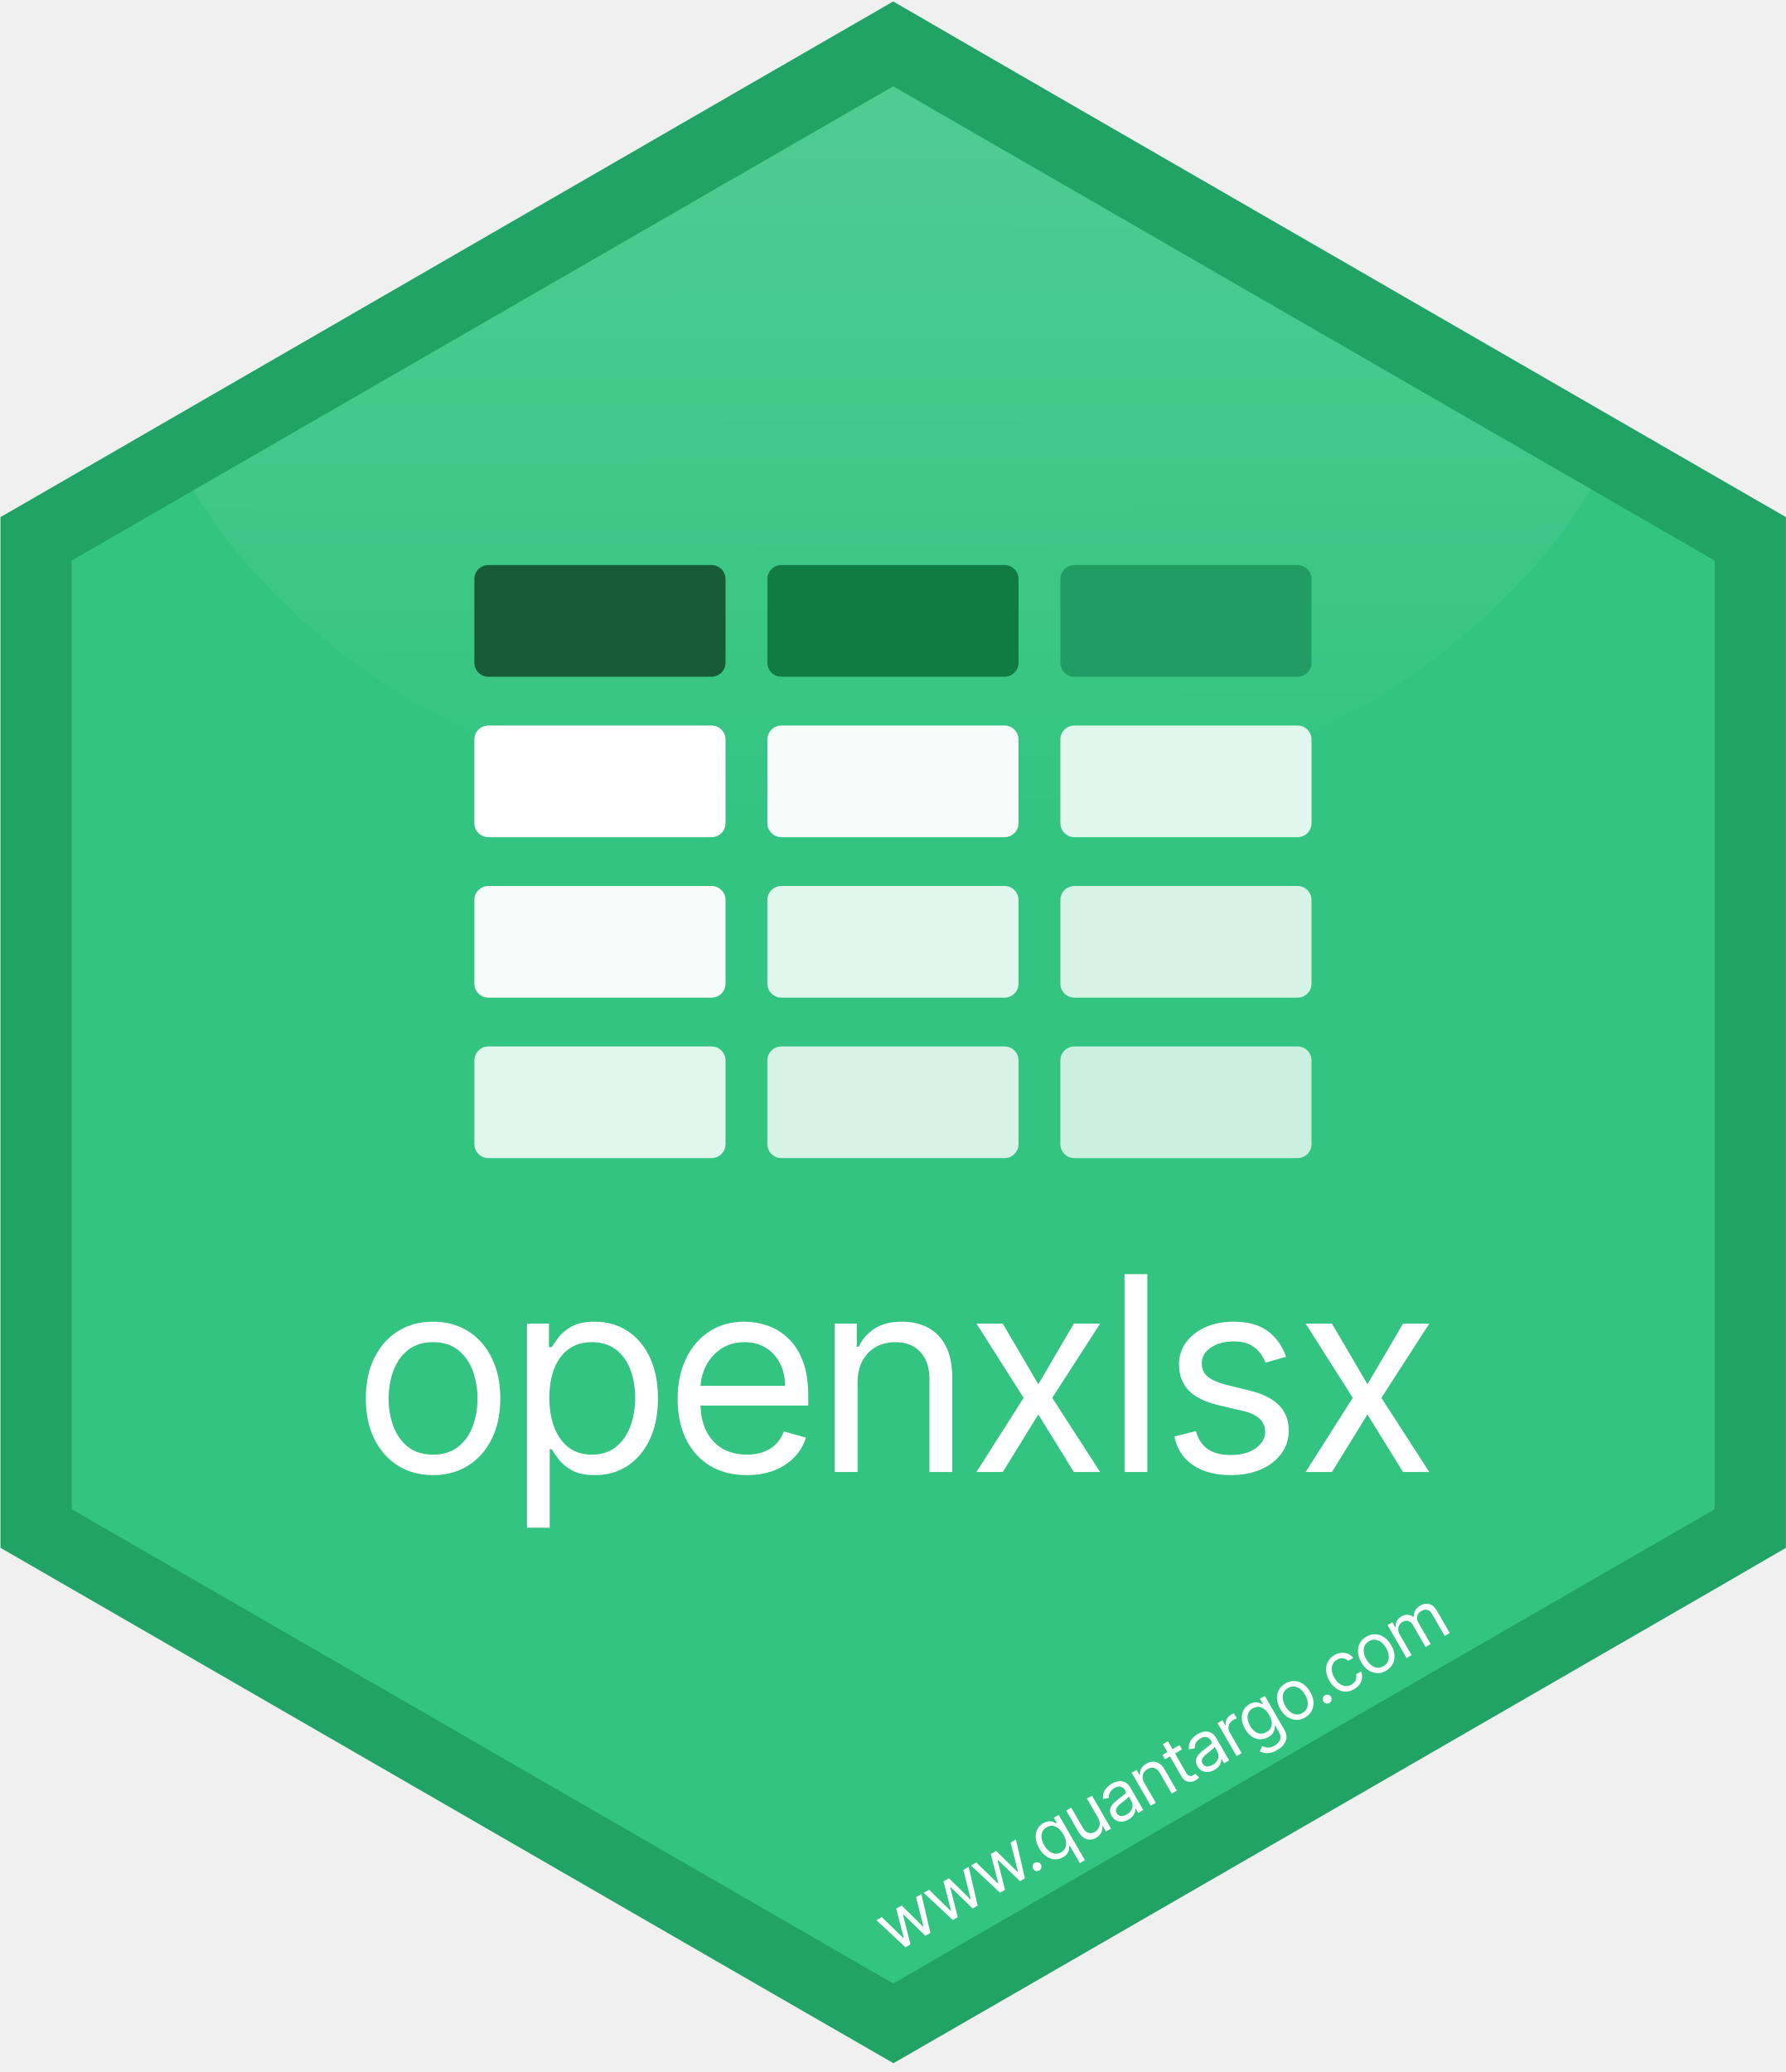
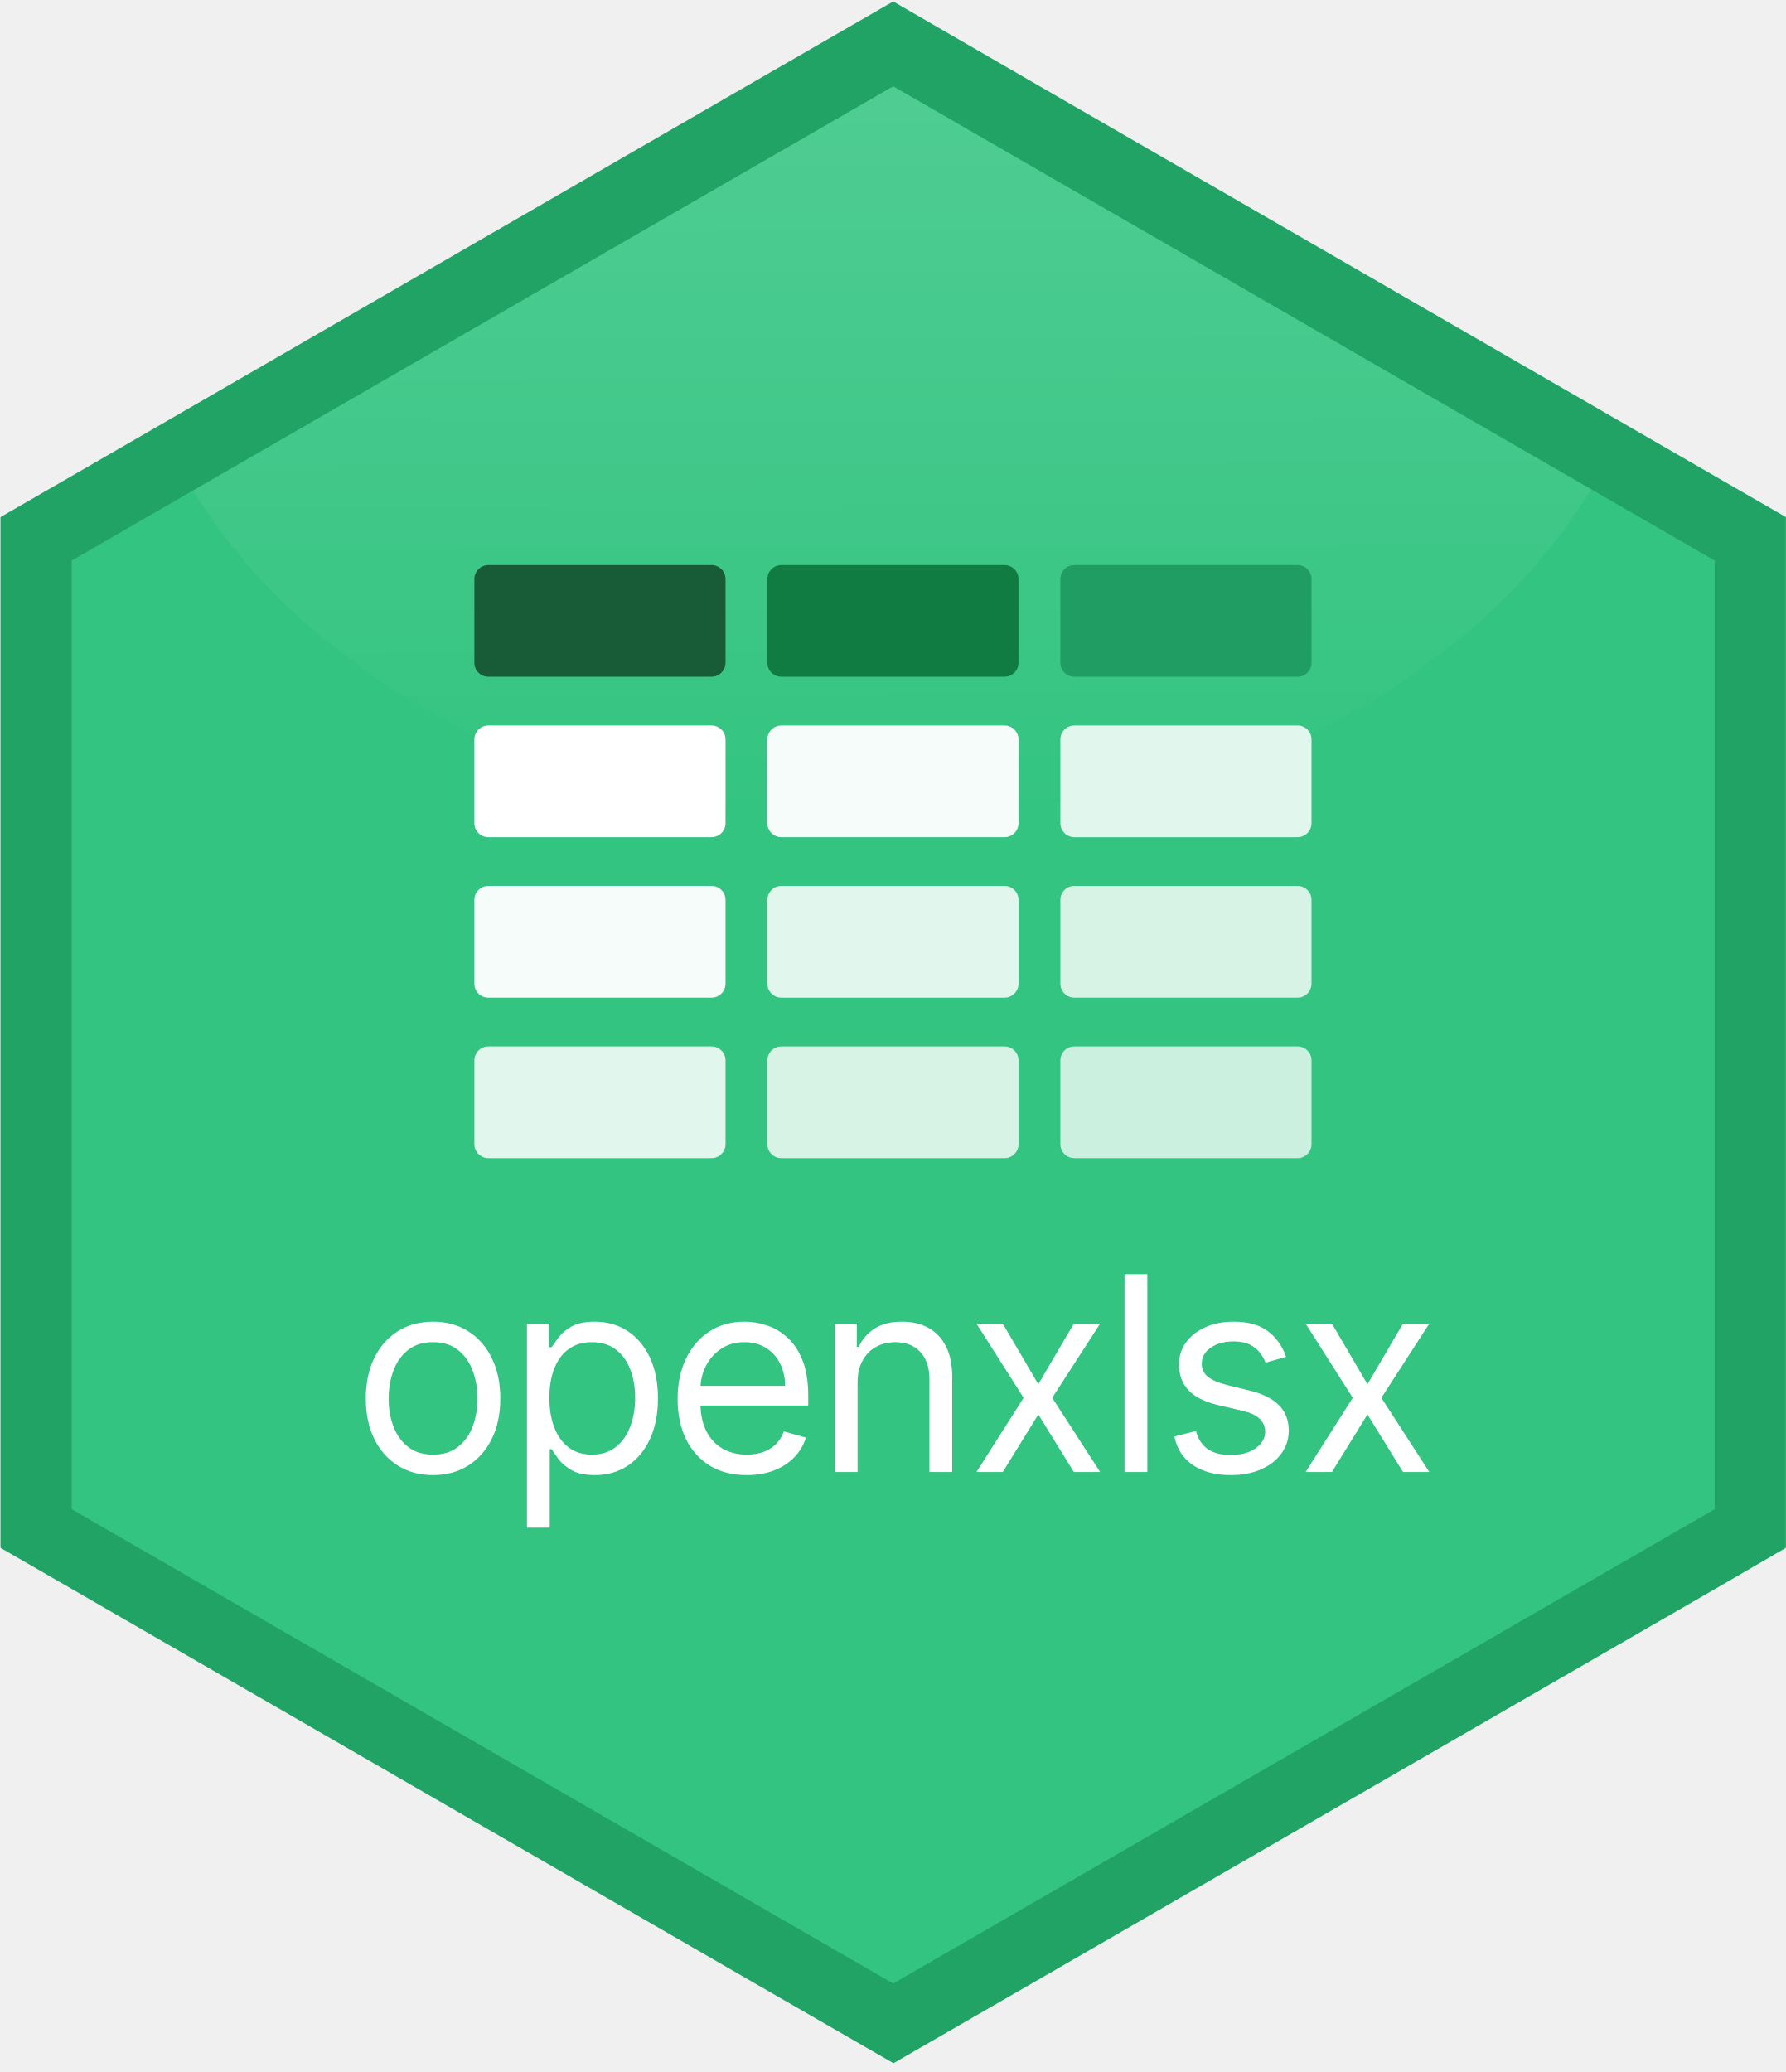
<svg xmlns="http://www.w3.org/2000/svg" width="256" height="297" viewBox="0 0 256 297" fill="none">
  <path d="M248.616 78.925L127.826 5.921L7.454 78.925V218.175L128.035 287.8L248.616 218.175V78.925Z" fill="white" />
  <path d="M248.616 78.925L127.826 5.921L7.454 78.925V218.175L128.035 287.8L248.616 218.175V78.925Z" fill="#33C481" />
  <path opacity="0.25" d="M127.826 118.457C172.478 118.457 210.93 98.604 228.066 70.113L128.035 12.365L27.69 70.287C44.896 98.673 83.244 118.457 127.826 118.457Z" fill="url(#paint0_linear)" />
  <path d="M256 221.867V74.118L245.795 68.232L149.037 12.365L128.035 0.209L107.032 12.33L10.275 68.232L0.07 74.118V221.867L10.275 227.753L108.251 284.317L128.07 295.741L147.888 284.317L245.865 227.753L256 221.867ZM10.275 216.329V80.353L27.69 70.287L128.035 12.365L228.066 70.113L245.795 80.353V216.329L128.035 284.317L10.275 216.329Z" fill="#21A366" />
  <path d="M62.077 211.443C60.157 211.443 58.472 210.986 57.022 210.072C55.582 209.158 54.455 207.879 53.643 206.236C52.84 204.592 52.438 202.672 52.438 200.474C52.438 198.259 52.84 196.324 53.643 194.672C54.455 193.019 55.582 191.735 57.022 190.821C58.472 189.907 60.157 189.45 62.077 189.45C63.998 189.45 65.678 189.907 67.118 190.821C68.568 191.735 69.694 193.019 70.498 194.672C71.31 196.324 71.716 198.259 71.716 200.474C71.716 202.672 71.31 204.592 70.498 206.236C69.694 207.879 68.568 209.158 67.118 210.072C65.678 210.986 63.998 211.443 62.077 211.443ZM62.077 208.507C63.536 208.507 64.736 208.133 65.678 207.385C66.62 206.637 67.317 205.654 67.769 204.435C68.222 203.217 68.448 201.896 68.448 200.474C68.448 199.053 68.222 197.728 67.769 196.5C67.317 195.272 66.62 194.279 65.678 193.522C64.736 192.765 63.536 192.386 62.077 192.386C60.618 192.386 59.418 192.765 58.476 193.522C57.535 194.279 56.837 195.272 56.385 196.5C55.933 197.728 55.706 199.053 55.706 200.474C55.706 201.896 55.933 203.217 56.385 204.435C56.837 205.654 57.535 206.637 58.476 207.385C59.418 208.133 60.618 208.507 62.077 208.507ZM75.536 218.977V189.727H78.693V193.107H79.081C79.321 192.737 79.653 192.266 80.078 191.694C80.512 191.112 81.131 190.595 81.934 190.143C82.747 189.681 83.845 189.45 85.23 189.45C87.021 189.45 88.6 189.898 89.967 190.794C91.333 191.689 92.4 192.959 93.166 194.602C93.932 196.246 94.315 198.185 94.315 200.419C94.315 202.672 93.932 204.625 93.166 206.277C92.4 207.921 91.338 209.195 89.981 210.1C88.623 210.995 87.058 211.443 85.286 211.443C83.919 211.443 82.825 211.217 82.003 210.765C81.182 210.303 80.549 209.781 80.106 209.2C79.663 208.609 79.321 208.119 79.081 207.732H78.804V218.977H75.536ZM78.749 200.364C78.749 201.97 78.984 203.387 79.455 204.615C79.926 205.834 80.614 206.79 81.519 207.482C82.423 208.165 83.531 208.507 84.842 208.507C86.209 208.507 87.349 208.147 88.263 207.427C89.186 206.697 89.879 205.719 90.341 204.491C90.811 203.254 91.047 201.878 91.047 200.364C91.047 198.868 90.816 197.52 90.355 196.32C89.902 195.11 89.214 194.154 88.291 193.453C87.377 192.742 86.227 192.386 84.842 192.386C83.513 192.386 82.396 192.723 81.491 193.397C80.586 194.062 79.903 194.995 79.441 196.195C78.98 197.386 78.749 198.776 78.749 200.364ZM107.05 211.443C105.001 211.443 103.232 210.991 101.746 210.086C100.269 209.172 99.128 207.898 98.325 206.263C97.531 204.62 97.134 202.709 97.134 200.53C97.134 198.351 97.531 196.43 98.325 194.768C99.128 193.097 100.246 191.795 101.677 190.863C103.117 189.921 104.797 189.45 106.718 189.45C107.826 189.45 108.92 189.635 110 190.004C111.08 190.374 112.064 190.974 112.95 191.805C113.837 192.626 114.543 193.716 115.069 195.073C115.595 196.43 115.859 198.102 115.859 200.087V201.472H99.461V198.646H112.535C112.535 197.446 112.295 196.375 111.814 195.433C111.344 194.491 110.67 193.748 109.792 193.203C108.925 192.659 107.9 192.386 106.718 192.386C105.416 192.386 104.29 192.71 103.339 193.356C102.397 193.993 101.672 194.824 101.164 195.849C100.656 196.874 100.403 197.972 100.403 199.145V201.028C100.403 202.635 100.68 203.997 101.234 205.114C101.797 206.222 102.577 207.067 103.574 207.648C104.571 208.221 105.73 208.507 107.05 208.507C107.909 208.507 108.685 208.387 109.377 208.147C110.079 207.898 110.683 207.528 111.191 207.039C111.699 206.54 112.091 205.922 112.368 205.183L115.526 206.07C115.194 207.141 114.635 208.082 113.85 208.895C113.066 209.698 112.096 210.326 110.942 210.778C109.788 211.222 108.491 211.443 107.05 211.443ZM122.929 198.203V211H119.66V189.727H122.818V193.051H123.095C123.594 191.971 124.351 191.103 125.366 190.447C126.382 189.783 127.693 189.45 129.3 189.45C130.74 189.45 132 189.746 133.081 190.337C134.161 190.918 135.001 191.805 135.601 192.996C136.201 194.178 136.501 195.673 136.501 197.483V211H133.233V197.705C133.233 196.033 132.799 194.732 131.931 193.799C131.063 192.857 129.872 192.386 128.358 192.386C127.315 192.386 126.382 192.613 125.56 193.065C124.748 193.517 124.106 194.178 123.635 195.045C123.164 195.913 122.929 196.966 122.929 198.203ZM143.741 189.727L148.838 198.425L153.935 189.727H157.702L150.832 200.364L157.702 211H153.935L148.838 202.746L143.741 211H139.974L146.733 200.364L139.974 189.727H143.741ZM164.464 182.636V211H161.195V182.636H164.464ZM184.349 194.491L181.412 195.322C181.228 194.833 180.955 194.358 180.595 193.896C180.244 193.425 179.764 193.037 179.155 192.733C178.546 192.428 177.765 192.276 176.814 192.276C175.513 192.276 174.428 192.576 173.56 193.176C172.701 193.767 172.272 194.519 172.272 195.433C172.272 196.246 172.567 196.887 173.158 197.358C173.749 197.829 174.672 198.222 175.928 198.536L179.086 199.311C180.988 199.773 182.405 200.479 183.338 201.43C184.27 202.372 184.736 203.586 184.736 205.072C184.736 206.291 184.385 207.381 183.684 208.341C182.991 209.301 182.022 210.058 180.775 210.612C179.529 211.166 178.079 211.443 176.427 211.443C174.257 211.443 172.461 210.972 171.039 210.031C169.617 209.089 168.717 207.713 168.339 205.903L171.441 205.128C171.736 206.273 172.295 207.131 173.117 207.704C173.948 208.276 175.032 208.562 176.371 208.562C177.895 208.562 179.104 208.239 180 207.593C180.905 206.937 181.357 206.153 181.357 205.239C181.357 204.5 181.099 203.881 180.581 203.383C180.064 202.875 179.27 202.496 178.199 202.247L174.654 201.416C172.706 200.955 171.275 200.239 170.361 199.27C169.456 198.291 169.003 197.067 169.003 195.599C169.003 194.399 169.34 193.337 170.014 192.414C170.698 191.491 171.626 190.766 172.798 190.24C173.98 189.713 175.319 189.45 176.814 189.45C178.92 189.45 180.572 189.912 181.773 190.835C182.982 191.759 183.841 192.977 184.349 194.491ZM190.924 189.727L196.02 198.425L201.117 189.727H204.884L198.015 200.364L204.884 211H201.117L196.02 202.746L190.924 211H187.157L193.915 200.364L187.157 189.727H190.924Z" fill="white" />
  <rect x="68" y="81" width="36" height="16" rx="2" fill="#185C37" />
  <rect x="68" y="127" width="36" height="16" rx="2" fill="white" fill-opacity="0.95" />
  <rect x="68" y="104" width="36" height="16" rx="2" fill="white" />
  <rect x="68" y="150" width="36" height="16" rx="2" fill="white" fill-opacity="0.85" />
  <rect x="110" y="81" width="36" height="16" rx="2" fill="#107C41" />
  <rect x="110" y="127" width="36" height="16" rx="2" fill="white" fill-opacity="0.85" />
  <rect x="110" y="104" width="36" height="16" rx="2" fill="white" fill-opacity="0.95" />
  <rect x="110" y="150" width="36" height="16" rx="2" fill="white" fill-opacity="0.8" />
  <rect x="152" y="81" width="36" height="16" rx="2" fill="#1F9D62" />
  <rect x="152" y="127" width="36" height="16" rx="2" fill="white" fill-opacity="0.8" />
  <rect x="152" y="104" width="36" height="16" rx="2" fill="white" fill-opacity="0.85" />
  <rect x="152" y="150" width="36" height="16" rx="2" fill="white" fill-opacity="0.75" />
-   <path d="M129.796 279.12L125.63 275.227L126.393 274.787L129.502 277.814L129.551 277.786L128.472 273.587L129.247 273.139L132.324 276.168L132.373 276.14L131.313 271.946L132.076 271.506L133.364 277.061L132.65 277.473L129.522 274.44L129.448 274.483L130.51 278.708L129.796 279.12ZM136.573 275.208L132.407 271.315L133.17 270.875L136.279 273.902L136.328 273.874L135.249 269.674L136.024 269.227L139.101 272.256L139.15 272.228L138.09 268.034L138.853 267.594L140.141 273.148L139.427 273.56L136.299 270.528L136.225 270.57L137.287 274.796L136.573 275.208ZM143.35 271.296L139.184 267.403L139.946 266.962L143.055 269.99L143.105 269.961L142.025 265.762L142.8 265.315L145.878 268.344L145.927 268.316L144.867 264.122L145.63 263.681L146.918 269.236L146.204 269.648L143.076 266.616L143.002 266.658L144.064 270.884L143.35 271.296ZM148.971 268.116C148.819 268.204 148.658 268.225 148.487 268.179C148.315 268.133 148.186 268.034 148.098 267.882C148.01 267.73 147.99 267.569 148.036 267.398C148.082 267.226 148.18 267.097 148.332 267.009C148.484 266.921 148.645 266.901 148.817 266.947C148.988 266.993 149.118 267.091 149.205 267.243C149.263 267.344 149.291 267.451 149.288 267.564C149.287 267.677 149.26 267.783 149.205 267.883C149.152 267.979 149.074 268.057 148.971 268.116ZM155.511 266.637L154.785 267.056L153.343 264.559L153.282 264.595C153.278 264.711 153.265 264.864 153.242 265.052C153.218 265.238 153.145 265.435 153.021 265.643C152.897 265.848 152.683 266.039 152.38 266.214C151.986 266.441 151.581 266.543 151.165 266.518C150.747 266.491 150.348 266.344 149.967 266.077C149.585 265.808 149.25 265.424 148.961 264.924C148.675 264.428 148.511 263.948 148.471 263.485C148.43 263.021 148.504 262.603 148.693 262.229C148.882 261.855 149.175 261.553 149.572 261.323C149.88 261.146 150.153 261.057 150.39 261.056C150.629 261.053 150.832 261.088 151.001 261.163C151.171 261.234 151.306 261.296 151.407 261.347L151.493 261.297L151.06 260.547L151.761 260.142L155.511 266.637ZM152.411 262.916C152.207 262.563 151.978 262.284 151.723 262.079C151.466 261.872 151.195 261.752 150.909 261.72C150.622 261.687 150.33 261.755 150.035 261.926C149.727 262.103 149.517 262.33 149.403 262.606C149.29 262.879 149.26 263.18 149.312 263.507C149.366 263.832 149.488 264.16 149.68 264.492C149.874 264.829 150.102 265.105 150.363 265.32C150.625 265.532 150.904 265.661 151.2 265.706C151.498 265.747 151.798 265.681 152.102 265.505C152.393 265.337 152.595 265.119 152.708 264.852C152.82 264.582 152.851 264.282 152.799 263.951C152.746 263.617 152.617 263.273 152.411 262.916ZM157.419 260.599L155.807 257.806L156.532 257.387L159.259 262.111L158.534 262.53L158.072 261.731L158.023 261.759C158.051 262.063 157.996 262.366 157.86 262.669C157.722 262.97 157.474 263.224 157.118 263.43C156.822 263.6 156.523 263.687 156.218 263.69C155.913 263.692 155.619 263.599 155.336 263.412C155.052 263.224 154.794 262.928 154.562 262.527L152.83 259.525L153.555 259.106L155.26 262.058C155.459 262.403 155.714 262.622 156.025 262.716C156.338 262.808 156.645 262.768 156.947 262.594C157.127 262.489 157.284 262.337 157.417 262.137C157.552 261.936 157.629 261.704 157.646 261.44C157.665 261.174 157.589 260.894 157.419 260.599ZM161.783 260.802C161.484 260.975 161.18 261.075 160.87 261.103C160.56 261.129 160.271 261.076 160.003 260.944C159.734 260.809 159.511 260.588 159.334 260.281C159.177 260.01 159.104 259.76 159.113 259.53C159.122 259.298 159.187 259.083 159.31 258.884C159.433 258.684 159.588 258.499 159.776 258.327C159.965 258.153 160.161 257.988 160.364 257.832C160.63 257.63 160.846 257.468 161.014 257.346C161.183 257.222 161.294 257.112 161.349 257.018C161.406 256.922 161.401 256.816 161.333 256.699L161.319 256.674C161.144 256.371 160.925 256.183 160.662 256.111C160.401 256.037 160.103 256.097 159.769 256.29C159.422 256.49 159.194 256.723 159.085 256.988C158.976 257.253 158.931 257.495 158.95 257.714L158.119 257.865C158.077 257.507 158.112 257.189 158.225 256.911C158.338 256.629 158.499 256.386 158.706 256.182C158.914 255.974 159.137 255.802 159.375 255.664C159.527 255.577 159.711 255.495 159.93 255.418C160.149 255.338 160.382 255.3 160.631 255.304C160.881 255.307 161.132 255.385 161.385 255.537C161.637 255.69 161.871 255.954 162.087 256.329L163.884 259.441L163.158 259.86L162.789 259.221L162.752 259.242C162.762 259.373 162.744 259.53 162.696 259.713C162.649 259.896 162.553 260.084 162.41 260.276C162.267 260.468 162.058 260.643 161.783 260.802ZM161.517 260.086C161.804 259.92 162.014 259.724 162.146 259.498C162.279 259.27 162.345 259.038 162.342 258.802C162.342 258.564 162.285 258.347 162.171 258.15L161.788 257.486C161.778 257.541 161.73 257.614 161.643 257.705C161.557 257.793 161.453 257.887 161.331 257.988C161.21 258.085 161.09 258.179 160.972 258.268C160.856 258.355 160.761 258.426 160.689 258.481C160.515 258.615 160.362 258.756 160.23 258.906C160.098 259.053 160.014 259.21 159.976 259.377C159.939 259.54 159.974 259.714 160.081 259.899C160.226 260.151 160.43 260.288 160.691 260.309C160.953 260.327 161.228 260.253 161.517 260.086ZM164.034 255.566L165.675 258.408L164.949 258.827L162.222 254.103L162.923 253.698L163.349 254.436L163.411 254.4C163.383 254.097 163.44 253.807 163.581 253.531C163.722 253.253 163.97 253.011 164.327 252.805C164.647 252.621 164.965 252.525 165.28 252.518C165.595 252.508 165.895 252.597 166.181 252.785C166.466 252.97 166.724 253.264 166.956 253.666L168.689 256.668L167.963 257.087L166.259 254.134C166.044 253.763 165.781 253.53 165.469 253.434C165.155 253.336 164.831 253.384 164.494 253.578C164.263 253.712 164.085 253.882 163.96 254.087C163.838 254.292 163.78 254.521 163.787 254.774C163.793 255.027 163.876 255.291 164.034 255.566ZM169.083 250.142L169.438 250.757L166.99 252.17L166.635 251.555L169.083 250.142ZM166.695 250.012L167.421 249.593L170.02 254.095C170.138 254.3 170.257 254.437 170.375 254.505C170.495 254.57 170.612 254.592 170.726 254.573C170.842 254.55 170.953 254.508 171.059 254.446C171.139 254.4 171.202 254.358 171.249 254.32C171.294 254.281 171.33 254.249 171.358 254.225L171.882 254.792C171.843 254.838 171.785 254.897 171.708 254.966C171.631 255.037 171.525 255.112 171.39 255.19C171.185 255.309 170.959 255.38 170.711 255.406C170.465 255.43 170.226 255.389 169.992 255.284C169.761 255.176 169.566 254.986 169.408 254.711L166.695 250.012ZM174.096 253.694C173.796 253.867 173.492 253.967 173.183 253.995C172.873 254.021 172.584 253.968 172.316 253.836C172.047 253.701 171.824 253.48 171.646 253.173C171.49 252.902 171.417 252.652 171.426 252.422C171.435 252.19 171.5 251.975 171.623 251.775C171.746 251.576 171.901 251.391 172.089 251.219C172.278 251.045 172.474 250.88 172.677 250.724C172.942 250.522 173.159 250.36 173.327 250.238C173.495 250.114 173.607 250.004 173.662 249.909C173.719 249.814 173.713 249.707 173.646 249.591L173.632 249.566C173.457 249.263 173.237 249.075 172.974 249.002C172.713 248.929 172.416 248.989 172.081 249.182C171.735 249.382 171.507 249.614 171.398 249.88C171.289 250.145 171.244 250.387 171.263 250.605L170.432 250.757C170.389 250.399 170.425 250.081 170.537 249.803C170.651 249.521 170.811 249.278 171.019 249.074C171.227 248.866 171.45 248.694 171.687 248.556C171.839 248.469 172.024 248.386 172.242 248.31C172.461 248.23 172.695 248.192 172.943 248.196C173.194 248.199 173.445 248.277 173.697 248.429C173.949 248.582 174.184 248.846 174.4 249.221L176.197 252.333L175.471 252.752L175.102 252.112L175.065 252.134C175.075 252.265 175.056 252.422 175.009 252.605C174.962 252.788 174.866 252.976 174.723 253.168C174.58 253.36 174.371 253.535 174.096 253.694ZM173.83 252.978C174.117 252.812 174.327 252.616 174.458 252.39C174.592 252.162 174.658 251.93 174.655 251.694C174.655 251.456 174.598 251.239 174.484 251.042L174.101 250.378C174.091 250.433 174.043 250.505 173.956 250.597C173.87 250.684 173.766 250.779 173.644 250.879C173.522 250.977 173.403 251.07 173.285 251.16C173.168 251.247 173.074 251.318 173.002 251.373C172.828 251.506 172.674 251.648 172.542 251.798C172.411 251.945 172.327 252.102 172.289 252.268C172.252 252.432 172.287 252.606 172.393 252.79C172.539 253.043 172.742 253.179 173.003 253.201C173.265 253.219 173.541 253.145 173.83 252.978ZM177.262 251.718L174.535 246.994L175.236 246.59L175.648 247.303L175.697 247.275C175.648 246.991 175.695 246.712 175.836 246.436C175.978 246.16 176.19 245.941 176.473 245.777C176.526 245.747 176.593 245.709 176.674 245.665C176.756 245.621 176.818 245.589 176.861 245.569L177.287 246.308C177.259 246.316 177.197 246.339 177.102 246.378C177.008 246.413 176.912 246.458 176.816 246.514C176.586 246.647 176.409 246.813 176.284 247.014C176.16 247.211 176.095 247.424 176.087 247.652C176.081 247.878 176.139 248.097 176.262 248.31L177.988 251.299L177.262 251.718ZM183.067 250.86C182.716 251.063 182.389 251.192 182.085 251.247C181.781 251.304 181.504 251.309 181.252 251.26C181.003 251.213 180.782 251.135 180.589 251.028L180.932 250.288C181.048 250.336 181.188 250.387 181.352 250.44C181.518 250.494 181.711 250.513 181.933 250.494C182.158 250.476 182.413 250.385 182.698 250.221C183.079 250 183.34 249.726 183.482 249.399C183.623 249.071 183.581 248.71 183.353 248.317L182.799 247.357L182.738 247.393C182.734 247.509 182.72 247.66 182.695 247.844C182.671 248.024 182.596 248.217 182.47 248.42C182.345 248.621 182.129 248.81 181.822 248.988C181.44 249.208 181.046 249.315 180.638 249.31C180.233 249.303 179.842 249.179 179.467 248.936C179.094 248.692 178.765 248.324 178.481 247.832C178.202 247.349 178.044 246.878 178.007 246.421C177.969 245.962 178.045 245.546 178.234 245.174C178.423 244.8 178.716 244.499 179.114 244.269C179.422 244.091 179.695 244.002 179.935 244C180.175 243.995 180.381 244.03 180.552 244.103C180.724 244.173 180.86 244.234 180.961 244.285L181.034 244.243L180.601 243.492L181.302 243.088L184.108 247.947C184.342 248.353 184.44 248.736 184.402 249.097C184.368 249.458 184.23 249.788 183.989 250.086C183.752 250.384 183.444 250.642 183.067 250.86ZM181.544 248.279C181.835 248.111 182.042 247.902 182.166 247.653C182.29 247.403 182.333 247.124 182.293 246.813C182.253 246.503 182.132 246.173 181.931 245.825C181.735 245.484 181.51 245.213 181.257 245.012C181.004 244.811 180.735 244.695 180.449 244.663C180.162 244.631 179.872 244.701 179.577 244.871C179.269 245.049 179.058 245.275 178.943 245.549C178.83 245.822 178.798 246.119 178.847 246.441C178.898 246.761 179.015 247.081 179.2 247.401C179.389 247.729 179.608 247.99 179.856 248.183C180.105 248.372 180.373 248.481 180.659 248.507C180.945 248.53 181.24 248.454 181.544 248.279ZM187.074 246.185C186.648 246.431 186.215 246.546 185.776 246.529C185.339 246.51 184.925 246.371 184.534 246.11C184.145 245.848 183.809 245.473 183.527 244.985C183.243 244.493 183.085 244.012 183.051 243.542C183.02 243.071 183.105 242.641 183.308 242.254C183.513 241.865 183.828 241.547 184.255 241.301C184.681 241.055 185.113 240.941 185.55 240.959C185.989 240.977 186.404 241.117 186.794 241.381C187.186 241.644 187.524 242.021 187.808 242.513C188.09 243.001 188.246 243.48 188.276 243.949C188.309 244.417 188.223 244.845 188.018 245.234C187.815 245.622 187.501 245.939 187.074 246.185ZM186.698 245.533C187.022 245.346 187.24 245.109 187.354 244.822C187.467 244.535 187.496 244.228 187.44 243.899C187.384 243.57 187.265 243.248 187.083 242.933C186.9 242.617 186.68 242.352 186.422 242.137C186.165 241.922 185.882 241.791 185.576 241.744C185.27 241.696 184.955 241.766 184.631 241.953C184.307 242.14 184.089 242.378 183.977 242.667C183.865 242.956 183.837 243.266 183.894 243.596C183.951 243.927 184.071 244.25 184.253 244.566C184.436 244.882 184.655 245.146 184.912 245.359C185.168 245.571 185.449 245.7 185.754 245.745C186.059 245.791 186.374 245.72 186.698 245.533ZM190.563 244.105C190.412 244.193 190.25 244.213 190.079 244.168C189.907 244.122 189.778 244.023 189.69 243.871C189.603 243.719 189.582 243.558 189.628 243.386C189.674 243.215 189.772 243.085 189.924 242.998C190.076 242.91 190.237 242.889 190.409 242.935C190.58 242.981 190.71 243.08 190.797 243.232C190.855 243.332 190.883 243.439 190.88 243.553C190.88 243.666 190.852 243.772 190.797 243.871C190.744 243.968 190.666 244.046 190.563 244.105ZM194.107 242.125C193.664 242.381 193.222 242.496 192.782 242.472C192.341 242.447 191.929 242.301 191.545 242.034C191.161 241.766 190.833 241.396 190.56 240.925C190.283 240.445 190.127 239.971 190.092 239.502C190.057 239.03 190.139 238.599 190.337 238.208C190.536 237.814 190.849 237.494 191.275 237.248C191.607 237.056 191.942 236.945 192.28 236.914C192.617 236.883 192.935 236.93 193.233 237.053C193.531 237.176 193.786 237.373 193.997 237.645L193.272 238.064C193.092 237.881 192.859 237.761 192.572 237.705C192.287 237.646 191.984 237.708 191.664 237.893C191.381 238.056 191.176 238.273 191.048 238.544C190.92 238.812 190.874 239.113 190.909 239.448C190.945 239.78 191.066 240.124 191.272 240.481C191.483 240.846 191.723 241.131 191.995 241.335C192.268 241.538 192.553 241.654 192.851 241.682C193.15 241.708 193.444 241.639 193.731 241.473C193.919 241.364 194.071 241.232 194.187 241.078C194.303 240.924 194.379 240.754 194.415 240.57C194.45 240.385 194.441 240.194 194.387 239.995L195.112 239.576C195.232 239.879 195.276 240.189 195.243 240.506C195.211 240.819 195.1 241.118 194.912 241.402C194.724 241.683 194.456 241.924 194.107 242.125ZM198.685 239.482C198.258 239.728 197.826 239.843 197.387 239.826C196.95 239.807 196.535 239.668 196.144 239.407C195.755 239.145 195.42 238.77 195.138 238.282C194.854 237.79 194.695 237.309 194.662 236.839C194.63 236.368 194.716 235.938 194.919 235.551C195.123 235.162 195.439 234.844 195.865 234.598C196.292 234.352 196.724 234.238 197.161 234.256C197.6 234.274 198.014 234.414 198.405 234.678C198.797 234.941 199.135 235.319 199.419 235.811C199.701 236.299 199.857 236.777 199.887 237.246C199.919 237.714 199.833 238.143 199.629 238.531C199.426 238.919 199.111 239.236 198.685 239.482ZM198.308 238.83C198.632 238.643 198.851 238.406 198.964 238.119C199.078 237.833 199.106 237.525 199.05 237.196C198.995 236.868 198.876 236.545 198.693 236.23C198.511 235.914 198.291 235.649 198.033 235.434C197.775 235.219 197.493 235.088 197.187 235.041C196.881 234.993 196.566 235.063 196.242 235.25C195.918 235.437 195.7 235.675 195.588 235.964C195.476 236.253 195.448 236.563 195.505 236.893C195.562 237.224 195.682 237.547 195.864 237.863C196.046 238.179 196.266 238.443 196.522 238.656C196.779 238.868 197.06 238.997 197.365 239.043C197.67 239.088 197.985 239.017 198.308 238.83ZM201.617 237.658L198.89 232.934L199.591 232.53L200.017 233.268L200.078 233.232C200.031 232.923 200.077 232.636 200.216 232.37C200.354 232.102 200.576 231.879 200.884 231.701C201.195 231.521 201.496 231.442 201.784 231.464C202.074 231.483 202.35 231.585 202.613 231.769L202.662 231.741C202.642 231.427 202.711 231.129 202.871 230.845C203.028 230.56 203.277 230.32 203.615 230.125C204.037 229.881 204.459 229.814 204.88 229.923C205.3 230.03 205.671 230.362 205.992 230.917L207.817 234.079L207.091 234.498L205.266 231.336C205.065 230.988 204.825 230.794 204.548 230.754C204.271 230.715 204.004 230.769 203.745 230.919C203.413 231.11 203.214 231.359 203.147 231.666C203.08 231.97 203.134 232.275 203.31 232.58L205.086 235.656L204.348 236.082L202.48 232.846C202.325 232.578 202.113 232.412 201.844 232.348C201.574 232.283 201.301 232.329 201.027 232.488C200.838 232.597 200.691 232.749 200.585 232.944C200.481 233.138 200.43 233.353 200.432 233.59C200.436 233.823 200.504 234.055 200.638 234.287L202.342 237.239L201.617 237.658Z" fill="white" />
  <defs>
    <linearGradient id="paint0_linear" x1="127.561" y1="-42.754" x2="128.014" y2="118.69" gradientUnits="userSpaceOnUse">
      <stop stop-color="white" stop-opacity="0.83" />
      <stop offset="0.56" stop-color="white" stop-opacity="0.37" />
      <stop offset="1" stop-color="white" stop-opacity="0" />
    </linearGradient>
  </defs>
</svg>
